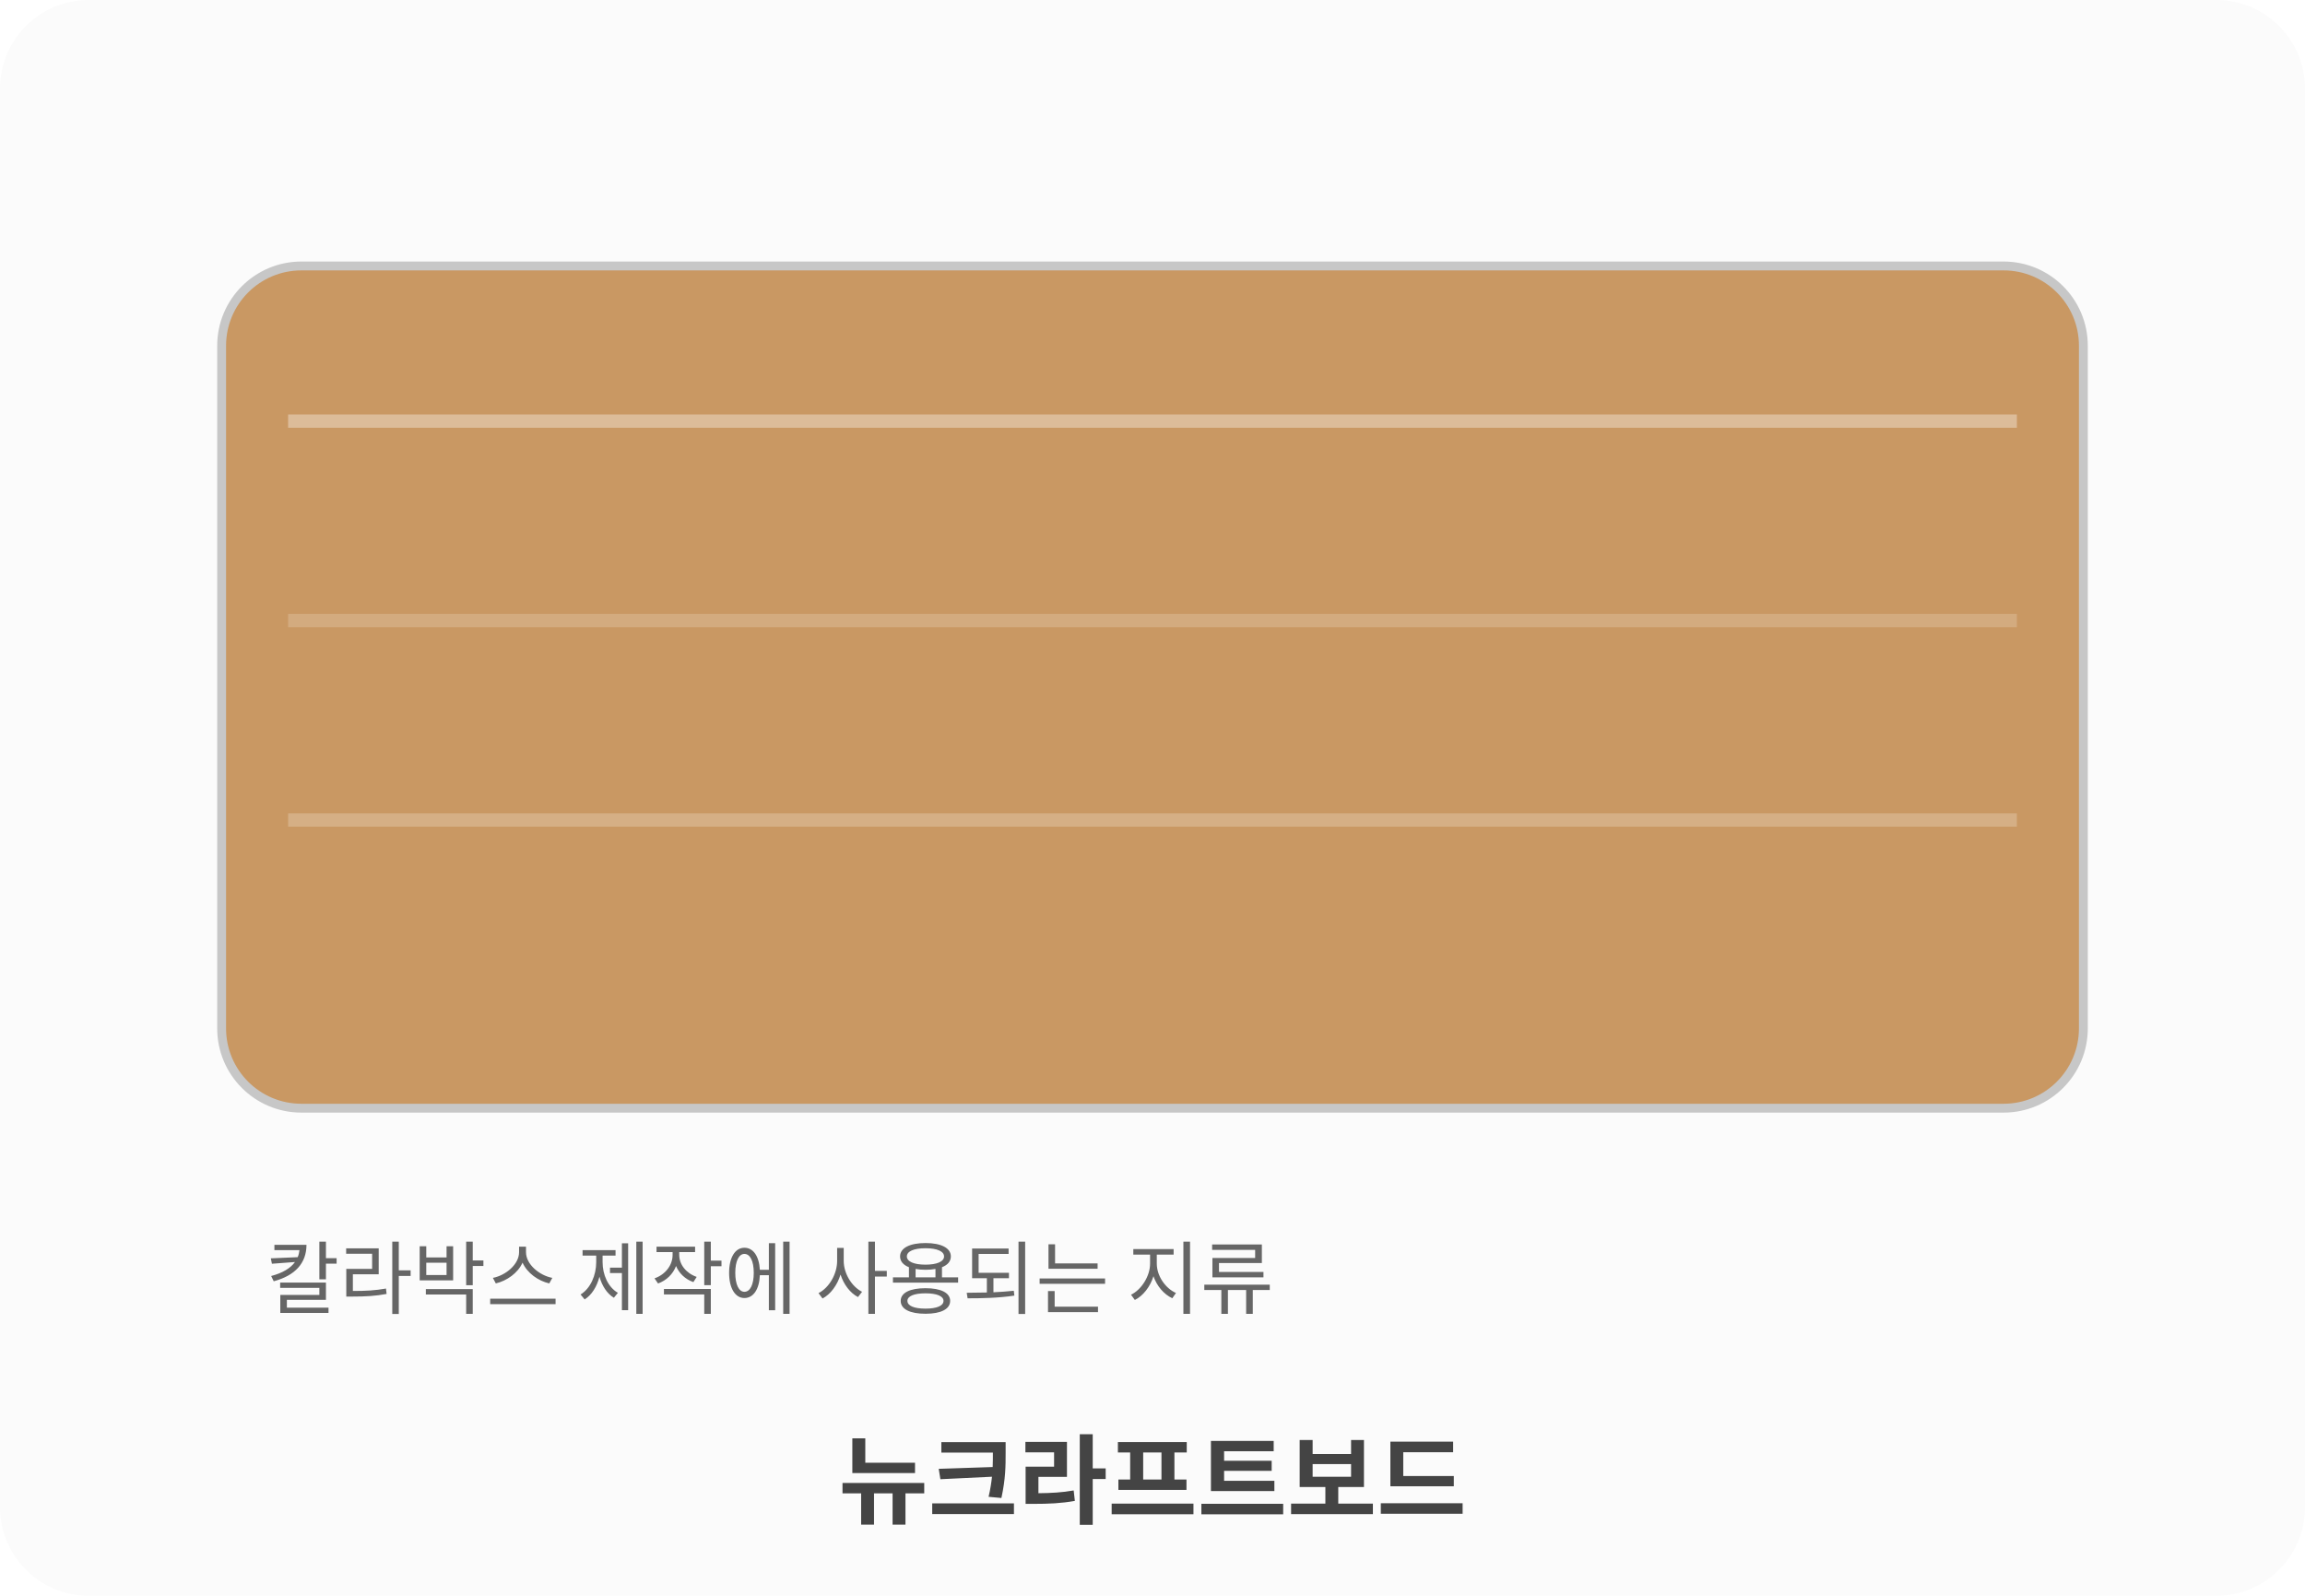
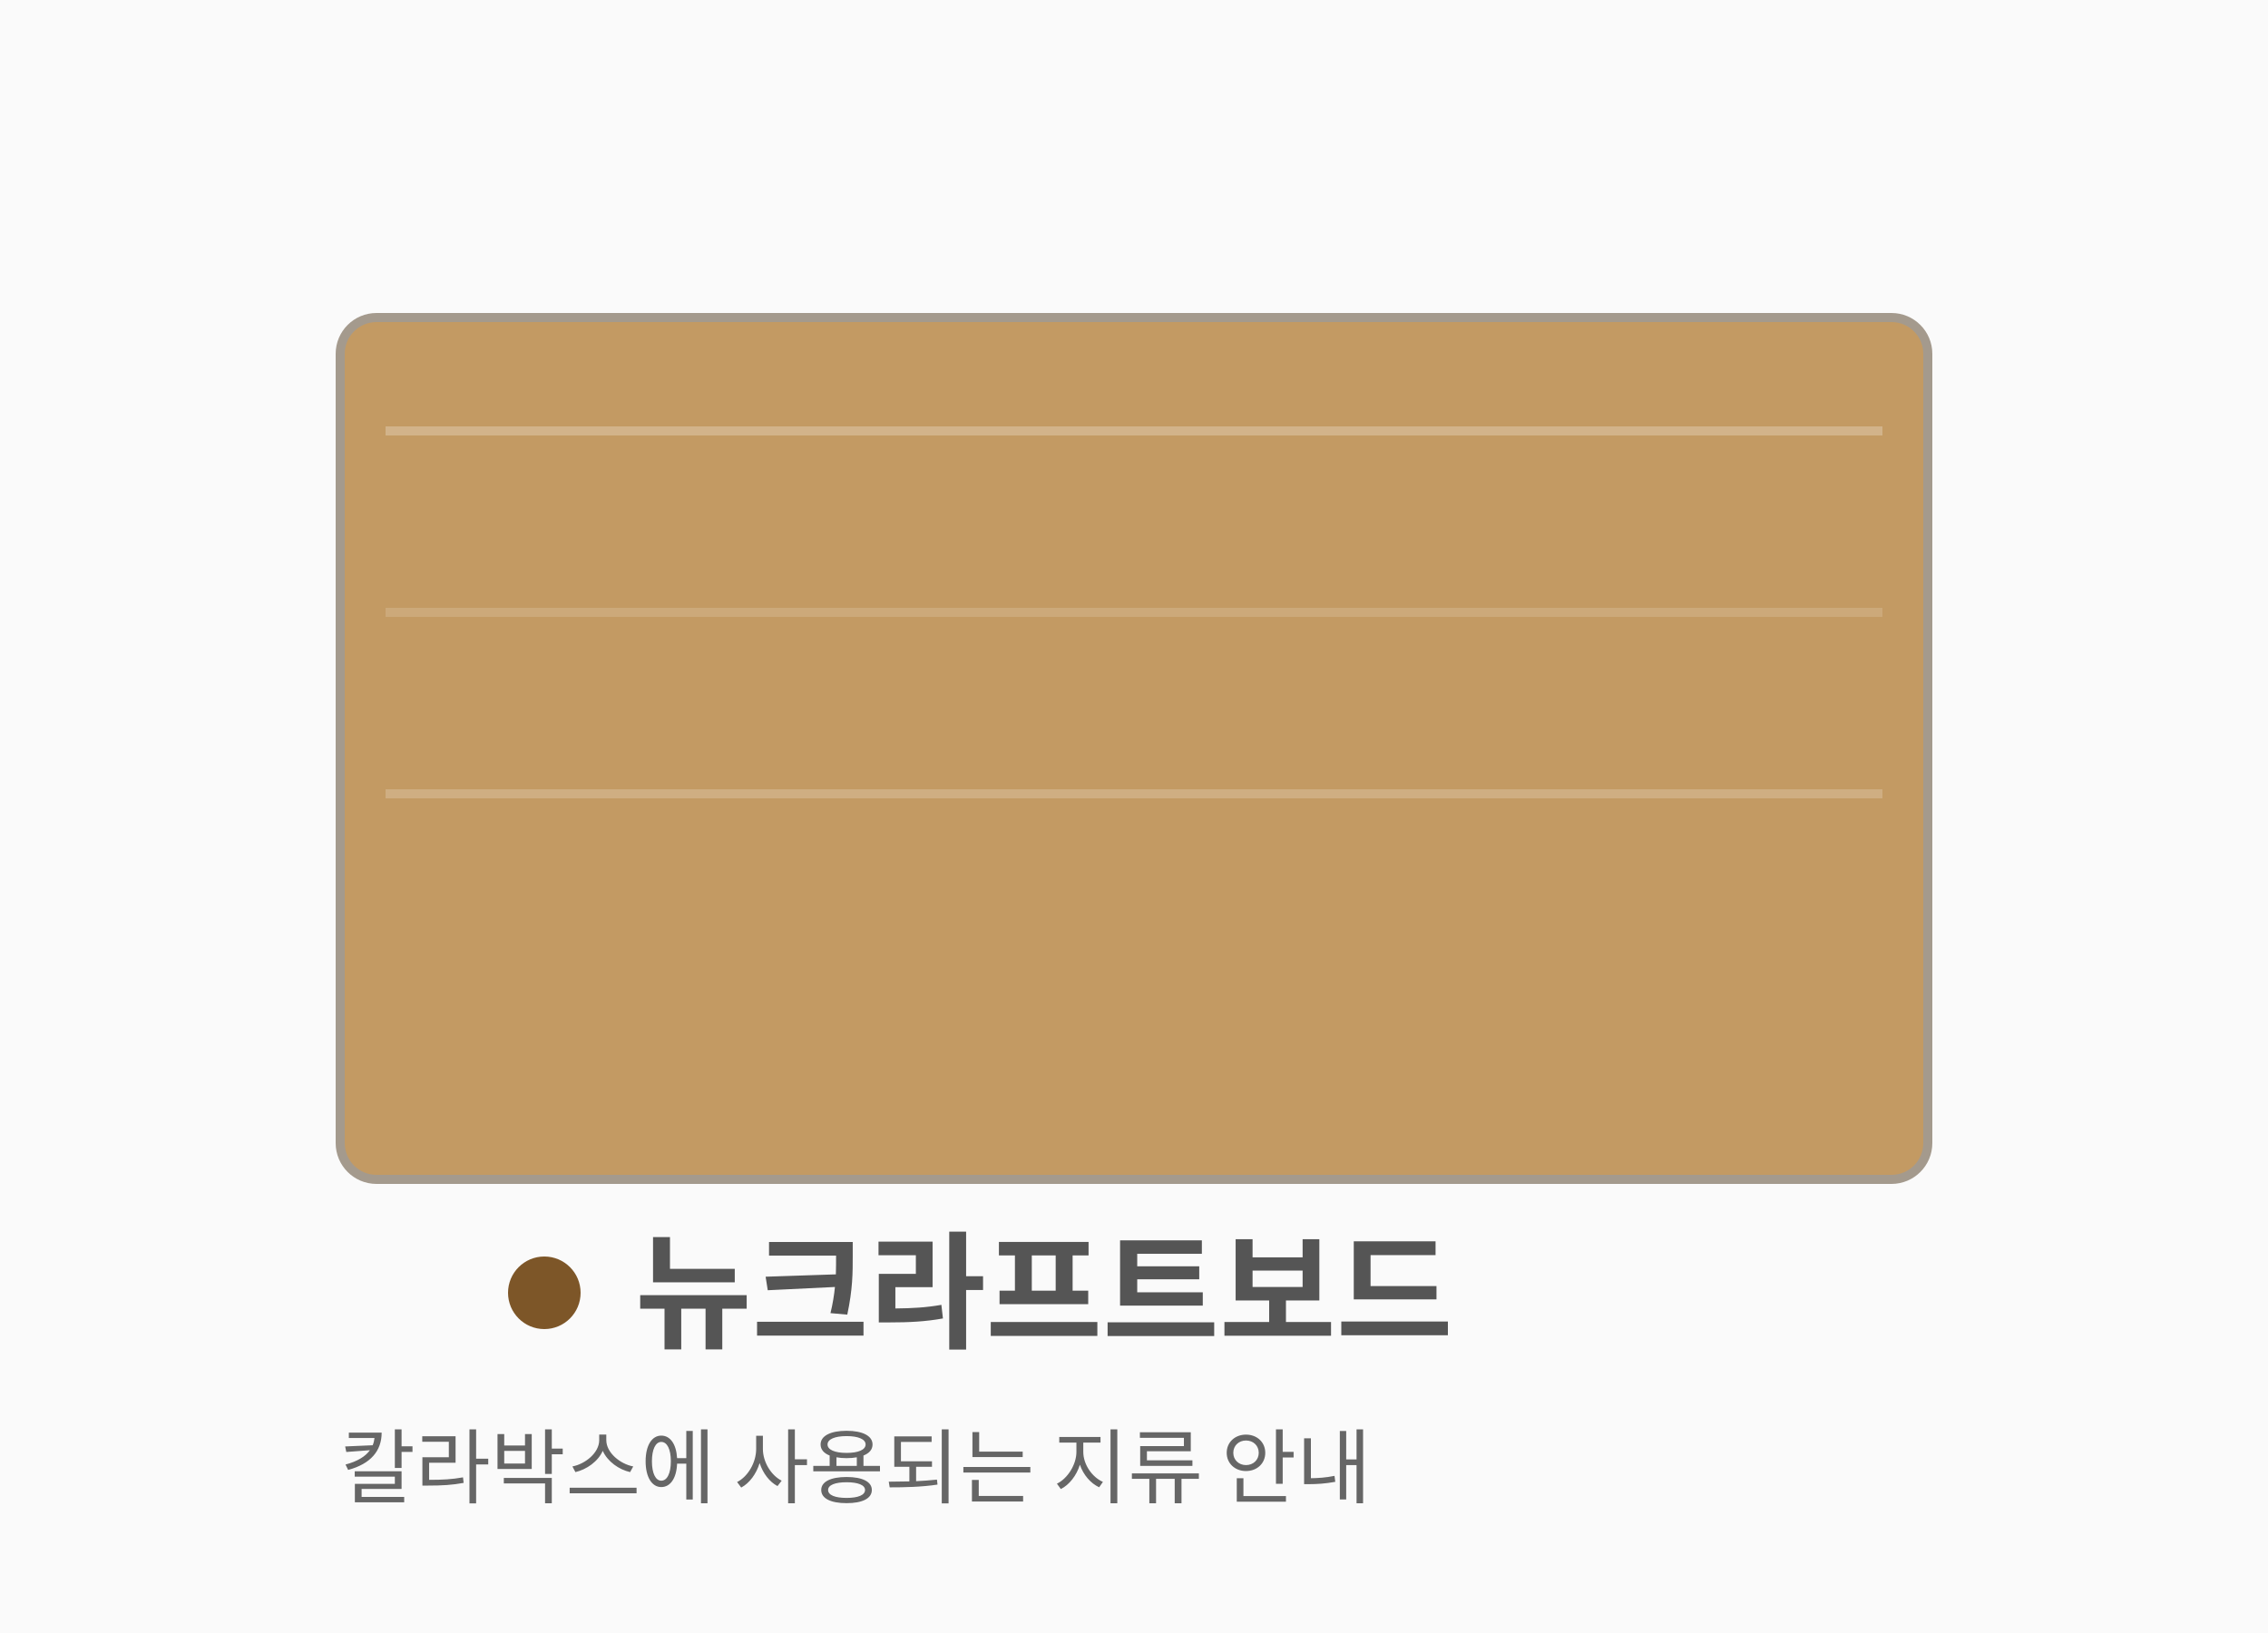
- <svg xmlns="http://www.w3.org/2000/svg" width="520" height="360" viewBox="0 0 520 360">
-   <rect width="520" height="360" rx="20" fill="#fbfbfb" />
-   <rect x="50" y="60" width="420" height="190" rx="18" fill="#c99863" stroke="#c7c7c7" stroke-width="2" />
-   <path d="M65 95 H455" stroke="rgba(255,255,255,.35)" stroke-width="3" />
-   <path d="M65 140 H455" stroke="rgba(255,255,255,.18)" stroke-width="3" />
-   <path d="M65 185 H455" stroke="rgba(255,255,255,.22)" stroke-width="3" />
-   <text x="60" y="295" font-size="18" fill="#666">칼라박스 제작에 사용되는 지류</text>
-   <text x="260.0" y="342" text-anchor="middle" font-size="22" font-weight="800" fill="#444">뉴크라프트보드</text>
+ <svg xmlns="http://www.w3.org/2000/svg" width="500" height="360" viewBox="0 0 500 360">
+   <rect width="500" height="360" fill="#fafafa" />
+   <rect x="75" y="70" width="350" height="190" rx="8" fill="#c39a63" stroke="#a49a8d" stroke-width="2" />
+   <path d="M85 95 H415" stroke="rgba(255,255,255,.25)" stroke-width="2" />
+   <path d="M85 135 H415" stroke="rgba(255,255,255,.15)" stroke-width="2" />
+   <path d="M85 175 H415" stroke="rgba(255,255,255,.2)" stroke-width="2" />
+   <circle cx="120" cy="285" r="8" fill="#7d5628" />
+   <text x="140" y="295" font-size="28" font-weight="700" fill="#555">뉴크라프트보드</text>
+   <text x="75" y="330" font-size="18" fill="#666">칼라박스에 사용되는 지류 안내</text>
</svg>
